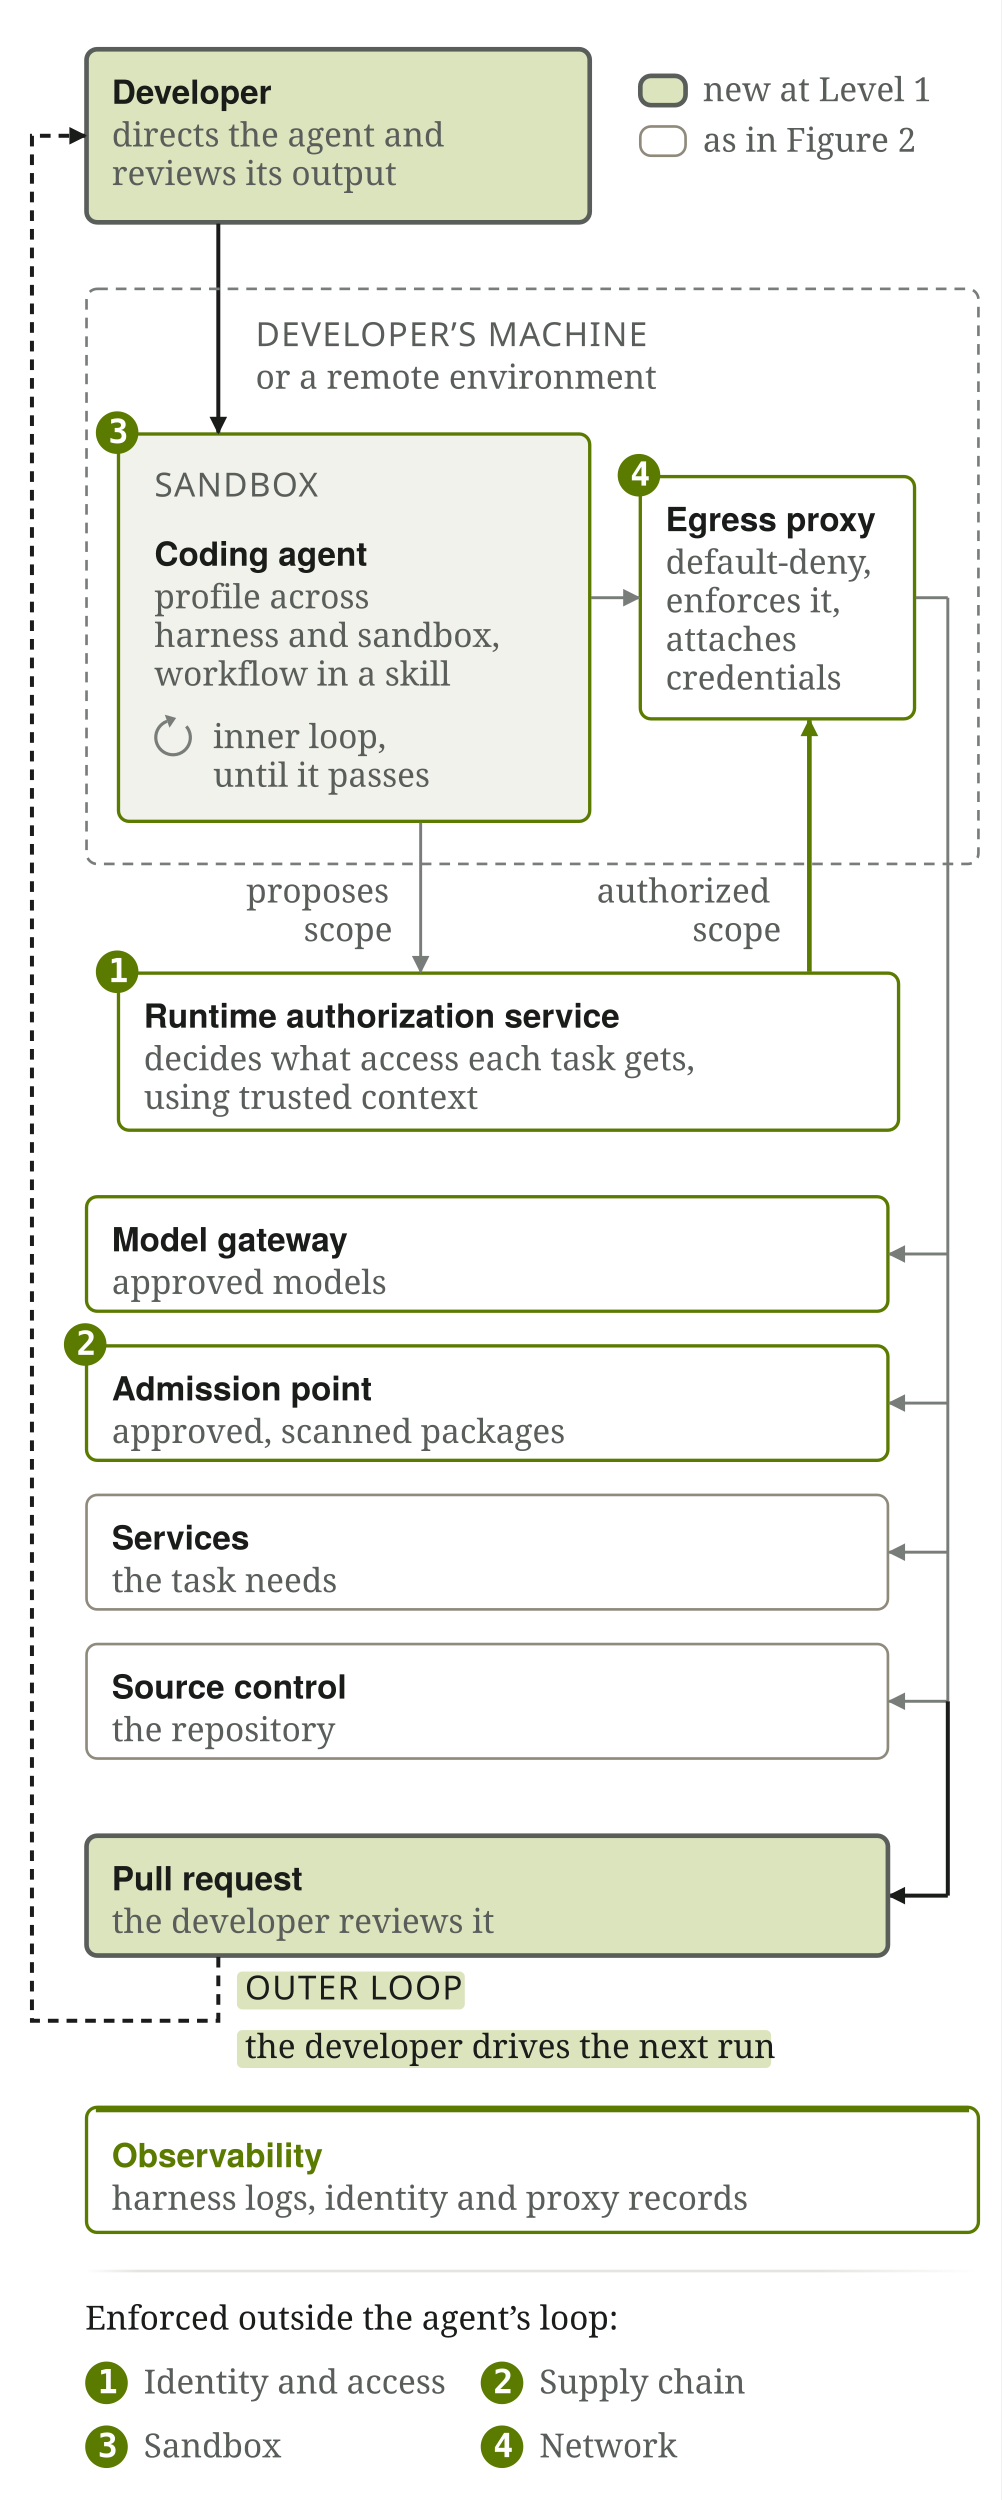
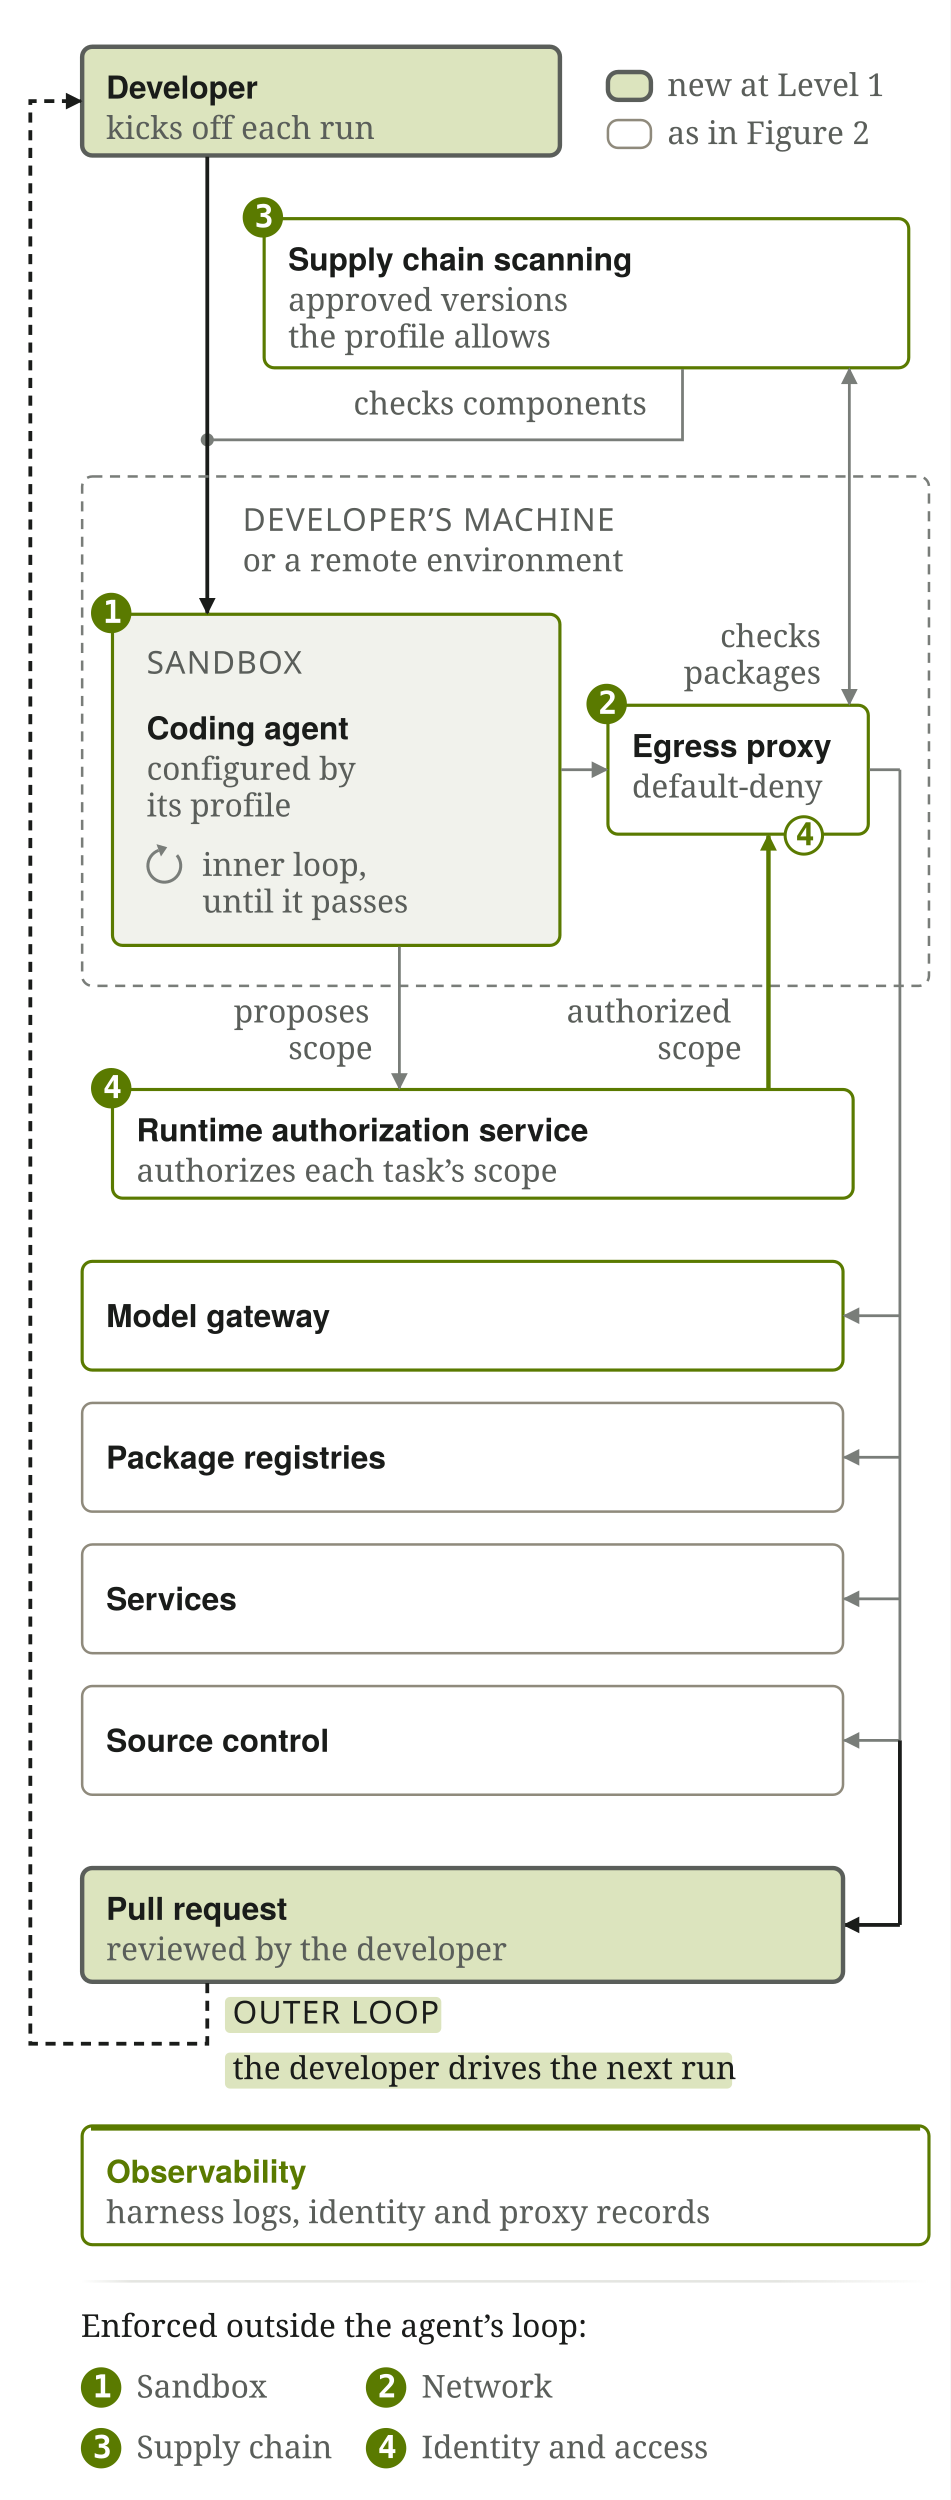
- <svg xmlns="http://www.w3.org/2000/svg" viewBox="0 0 376 939" width="376" height="939" role="img" aria-labelledby="sf3n-t sf3n-d">
-   <rect width="376" height="939" fill="#FFFFFF" />
+ <svg xmlns="http://www.w3.org/2000/svg" viewBox="0 0 376 989" width="376" height="989" role="img" aria-labelledby="sf3n-t sf3n-d">
+   <rect width="376" height="989" fill="#FFFFFF" />
  <defs>
    <marker id="sf3n-a" viewBox="0 0 10 10" refX="9" refY="5" markerWidth="6" markerHeight="6" orient="auto-start-reverse">
      <path d="M0 0 L10 5 L0 10 z" fill="#797D79" />
    </marker>
    <marker id="sf3n-g" viewBox="0 0 10 10" refX="9" refY="5" markerWidth="6" markerHeight="6" orient="auto-start-reverse">
      <path d="M0 0 L10 5 L0 10 z" fill="#5A7A00" />
    </marker>
    <marker id="sf3n-s" viewBox="0 0 10 10" refX="9" refY="5" markerWidth="6" markerHeight="6" orient="auto-start-reverse">
      <path d="M0 0 L10 5 L0 10 z" fill="#5A5E5A" />
    </marker>
    <marker id="sf3n-n" viewBox="0 0 10 10" refX="9" refY="5" markerWidth="4.4" markerHeight="4.4" orient="auto-start-reverse">
      <path d="M0 0 L10 5 L0 10 z" fill="#1A1C1A" />
    </marker>
    <marker id="sf3n-H" viewBox="0 0 10 10" refX="9" refY="5" markerWidth="3.0" markerHeight="3.0" orient="auto-start-reverse">
      <path d="M0 0 L10 5 L0 10 z" fill="#1A1C1A" />
    </marker>
    <marker id="sf3n-G" viewBox="0 0 10 10" refX="9" refY="5" markerWidth="3.8" markerHeight="3.8" orient="auto-start-reverse">
      <path d="M0 0 L10 5 L0 10 z" fill="#5A7A00" />
    </marker>
    <linearGradient id="sf3n-fadeE4E5E124x360" gradientUnits="userSpaceOnUse" x1="24" y1="0" x2="360" y2="0">
      <stop offset="0" stop-color="#E4E5E1" stop-opacity="0" />
      <stop offset="0.06" stop-color="#E4E5E1" stop-opacity="1" />
      <stop offset="0.82" stop-color="#E4E5E1" stop-opacity="1" />
      <stop offset="1" stop-color="#E4E5E1" stop-opacity="0" />
    </linearGradient>
  </defs>
  <g transform="translate(8 8)">
-     <rect x="24.5" y="10.5" width="189" height="65" rx="4" fill="#DCE4BE" stroke="#5A5E5A" stroke-width="1.75" />
+     <rect x="24.5" y="10.5" width="189" height="43" rx="4" fill="#DCE4BE" stroke="#5A5E5A" stroke-width="1.75" />
    <text x="34" y="31" font-family="Figtree,'Avenir Next','Helvetica Neue',sans-serif" font-size="12.5" fill="#1A1C1A" font-weight="600">Developer</text>
-     <text x="34" y="47.0" font-family="'IBM Plex Serif',Charter,Georgia,serif" font-size="12.5" fill="#5A5E5A" font-weight="400">directs the agent and</text>
-     <text x="34" y="61.5" font-family="'IBM Plex Serif',Charter,Georgia,serif" font-size="12.5" fill="#5A5E5A" font-weight="400">reviews its output</text>
+     <text x="34" y="47.0" font-family="'IBM Plex Serif',Charter,Georgia,serif" font-size="12.5" fill="#5A5E5A" font-weight="400">kicks off each run</text>
    <rect x="232.5" y="20.5" width="17" height="11" rx="4" fill="#DCE4BE" stroke="#5A5E5A" stroke-width="1.75" />
    <text x="256" y="30" font-family="'IBM Plex Serif',Charter,Georgia,serif" font-size="12.5" fill="#5A5E5A" font-weight="400">new at Level 1</text>
    <rect x="232.5" y="39.5" width="17" height="11" rx="4" fill="none" stroke="#8F8A7C" stroke-width="1" />
    <text x="256" y="49" font-family="'IBM Plex Serif',Charter,Georgia,serif" font-size="12.5" fill="#5A5E5A" font-weight="400">as in Figure 2</text>
-     <text x="88" y="122" font-family="'Chakra Petch','Avenir Next',sans-serif" font-size="12.5" fill="#5A5E5A" font-weight="500" letter-spacing="0.04em">DEVELOPER’S MACHINE</text>
-     <text x="88" y="138" font-family="'IBM Plex Serif',Charter,Georgia,serif" font-size="12.5" fill="#5A5E5A" font-weight="400">or a remote environment</text>
-     <rect x="36.5" y="155" width="177" height="145.5" rx="4" fill="#F1F2EC" stroke="#5A7A00" stroke-width="1.25" />
-     <circle cx="36" cy="154.5" r="8" fill="#5A7A00" />
-     <text x="32.7" y="158.4" font-family="'IBM Plex Mono',ui-monospace,'SF Mono',Menlo,Consolas,monospace" font-size="12.5" fill="#FFFFFF" font-weight="600">3</text>
-     <text x="50" y="178.5" font-family="'Chakra Petch','Avenir Next',sans-serif" font-size="12.5" fill="#5A5E5A" font-weight="500" letter-spacing="0.04em">SANDBOX</text>
-     <text x="50" y="204.5" font-family="Figtree,'Avenir Next','Helvetica Neue',sans-serif" font-size="12.5" fill="#1A1C1A" font-weight="600">Coding agent</text>
-     <text x="50" y="220.5" font-family="'IBM Plex Serif',Charter,Georgia,serif" font-size="12.5" fill="#5A5E5A" font-weight="400">profile across</text>
-     <text x="50" y="235.0" font-family="'IBM Plex Serif',Charter,Georgia,serif" font-size="12.5" fill="#5A5E5A" font-weight="400">harness and sandbox,</text>
-     <text x="50" y="249.5" font-family="'IBM Plex Serif',Charter,Georgia,serif" font-size="12.5" fill="#5A5E5A" font-weight="400">workflow in a skill</text>
-     <path d="M74 76 L74 154.5" fill="none" stroke="#1A1C1A" stroke-width="1.5" marker-end="url(#sf3n-n)" />
-     <path d="M61.98 264.82 A6.5 6.5 0 1 1 54.78 262.89" fill="none" stroke="#797D79" stroke-width="1.2" />
-     <path d="M58.16 261.66 L55.67 265.34 L53.89 260.45 z" fill="#797D79" />
-     <text x="72" y="273.0" font-family="'IBM Plex Serif',Charter,Georgia,serif" font-size="12.5" fill="#5A5E5A" font-weight="400">inner loop,</text>
-     <text x="72" y="287.5" font-family="'IBM Plex Serif',Charter,Georgia,serif" font-size="12.5" fill="#5A5E5A" font-weight="400">until it passes</text>
-     <rect x="24.5" y="100.5" width="335" height="216" rx="4" fill="none" stroke="#797D79" stroke-width="1" stroke-dasharray="4 3" />
-     <rect x="232.5" y="171" width="103" height="91" rx="4" fill="none" stroke="#5A7A00" stroke-width="1.25" />
-     <circle cx="232" cy="170.5" r="8" fill="#5A7A00" />
-     <text x="228.7" y="174.4" font-family="'IBM Plex Mono',ui-monospace,'SF Mono',Menlo,Consolas,monospace" font-size="12.5" fill="#FFFFFF" font-weight="600">4</text>
-     <text x="242" y="191.5" font-family="Figtree,'Avenir Next','Helvetica Neue',sans-serif" font-size="12.5" fill="#1A1C1A" font-weight="600">Egress proxy</text>
-     <text x="242" y="207.5" font-family="'IBM Plex Serif',Charter,Georgia,serif" font-size="12.5" fill="#5A5E5A" font-weight="400">default-deny,</text>
-     <text x="242" y="222.0" font-family="'IBM Plex Serif',Charter,Georgia,serif" font-size="12.5" fill="#5A5E5A" font-weight="400">enforces it,</text>
-     <text x="242" y="236.5" font-family="'IBM Plex Serif',Charter,Georgia,serif" font-size="12.5" fill="#5A5E5A" font-weight="400">attaches</text>
-     <text x="242" y="251.0" font-family="'IBM Plex Serif',Charter,Georgia,serif" font-size="12.5" fill="#5A5E5A" font-weight="400">credentials</text>
-     <path d="M214 216.5 L232 216.5" fill="none" stroke="#797D79" stroke-width="1.1" marker-end="url(#sf3n-a)" />
-     <rect x="36.5" y="357.5" width="293" height="59" rx="4" fill="none" stroke="#5A7A00" stroke-width="1.25" />
-     <circle cx="36" cy="357.0" r="8" fill="#5A7A00" />
-     <text x="32.7" y="360.9" font-family="'IBM Plex Mono',ui-monospace,'SF Mono',Menlo,Consolas,monospace" font-size="12.5" fill="#FFFFFF" font-weight="600">1</text>
-     <text x="46" y="378.0" font-family="Figtree,'Avenir Next','Helvetica Neue',sans-serif" font-size="12.5" fill="#1A1C1A" font-weight="600">Runtime authorization service</text>
-     <text x="46" y="394.0" font-family="'IBM Plex Serif',Charter,Georgia,serif" font-size="12.5" fill="#5A5E5A" font-weight="400">decides what access each task gets,</text>
-     <text x="46" y="408.5" font-family="'IBM Plex Serif',Charter,Georgia,serif" font-size="12.5" fill="#5A5E5A" font-weight="400">using trusted context</text>
-     <path d="M296 357 L296 262.5" fill="none" stroke="#5A7A00" stroke-width="1.75" marker-end="url(#sf3n-G)" />
-     <text x="216.125" y="331.0" font-family="'IBM Plex Serif',Charter,Georgia,serif" font-size="12.5" fill="#5A5E5A" font-weight="400">authorized</text>
-     <text x="252.062" y="345.5" font-family="'IBM Plex Serif',Charter,Georgia,serif" font-size="12.5" fill="#5A5E5A" font-weight="400">scope</text>
-     <path d="M150 301 L150 357" fill="none" stroke="#797D79" stroke-width="1.1" marker-end="url(#sf3n-a)" />
-     <text x="84.5" y="331.0" font-family="'IBM Plex Serif',Charter,Georgia,serif" font-size="12.5" fill="#5A5E5A" font-weight="400">proposes</text>
-     <text x="106.062" y="345.5" font-family="'IBM Plex Serif',Charter,Georgia,serif" font-size="12.5" fill="#5A5E5A" font-weight="400">scope</text>
-     <rect x="24.5" y="441.5" width="301" height="43" rx="4" fill="none" stroke="#5A7A00" stroke-width="1.25" />
-     <text x="34" y="462.0" font-family="Figtree,'Avenir Next','Helvetica Neue',sans-serif" font-size="12.5" fill="#1A1C1A" font-weight="600">Model gateway</text>
-     <text x="34" y="478.0" font-family="'IBM Plex Serif',Charter,Georgia,serif" font-size="12.5" fill="#5A5E5A" font-weight="400">approved models</text>
-     <rect x="24.5" y="497.5" width="301" height="43" rx="4" fill="none" stroke="#5A7A00" stroke-width="1.25" />
-     <circle cx="24" cy="497.0" r="8" fill="#5A7A00" />
-     <text x="20.7" y="500.9" font-family="'IBM Plex Mono',ui-monospace,'SF Mono',Menlo,Consolas,monospace" font-size="12.5" fill="#FFFFFF" font-weight="600">2</text>
-     <text x="34" y="518.0" font-family="Figtree,'Avenir Next','Helvetica Neue',sans-serif" font-size="12.5" fill="#1A1C1A" font-weight="600">Admission point</text>
-     <text x="34" y="534.0" font-family="'IBM Plex Serif',Charter,Georgia,serif" font-size="12.5" fill="#5A5E5A" font-weight="400">approved, scanned packages</text>
-     <rect x="24.5" y="553.5" width="301" height="43" rx="4" fill="none" stroke="#8F8A7C" stroke-width="1" />
-     <text x="34" y="574.0" font-family="Figtree,'Avenir Next','Helvetica Neue',sans-serif" font-size="12.5" fill="#1A1C1A" font-weight="600">Services</text>
-     <text x="34" y="590.0" font-family="'IBM Plex Serif',Charter,Georgia,serif" font-size="12.5" fill="#5A5E5A" font-weight="400">the task needs</text>
-     <rect x="24.5" y="609.5" width="301" height="43" rx="4" fill="none" stroke="#8F8A7C" stroke-width="1" />
-     <text x="34" y="630.0" font-family="Figtree,'Avenir Next','Helvetica Neue',sans-serif" font-size="12.5" fill="#1A1C1A" font-weight="600">Source control</text>
-     <text x="34" y="646.0" font-family="'IBM Plex Serif',Charter,Georgia,serif" font-size="12.5" fill="#5A5E5A" font-weight="400">the repository</text>
-     <path d="M336 216.5 L348 216.5" fill="none" stroke="#797D79" stroke-width="1.1" />
-     <path d="M348 216.5 L348 631" fill="none" stroke="#797D79" stroke-width="1.1" />
-     <path d="M348 463 L326 463" fill="none" stroke="#797D79" stroke-width="1.1" marker-end="url(#sf3n-a)" />
-     <path d="M348 519 L326 519" fill="none" stroke="#797D79" stroke-width="1.1" marker-end="url(#sf3n-a)" />
-     <path d="M348 575 L326 575" fill="none" stroke="#797D79" stroke-width="1.1" marker-end="url(#sf3n-a)" />
-     <path d="M348 631 L326 631" fill="none" stroke="#797D79" stroke-width="1.1" marker-end="url(#sf3n-a)" />
-     <path d="M348 631 L348 704" fill="none" stroke="#1A1C1A" stroke-width="1.5" />
-     <path d="M348 704 L326 704" fill="none" stroke="#1A1C1A" stroke-width="1.5" marker-end="url(#sf3n-n)" />
-     <rect x="24.5" y="681.5" width="301" height="45" rx="4" fill="#DCE4BE" stroke="#5A5E5A" stroke-width="1.75" />
-     <text x="34" y="702.0" font-family="Figtree,'Avenir Next','Helvetica Neue',sans-serif" font-size="12.5" fill="#1A1C1A" font-weight="600">Pull request</text>
-     <text x="34" y="718.0" font-family="'IBM Plex Serif',Charter,Georgia,serif" font-size="12.5" fill="#5A5E5A" font-weight="400">the developer reviews it</text>
-     <path d="M74 727 L74 751 L4 751 L4 43 L24 43" fill="none" stroke="#1A1C1A" stroke-width="1.5" stroke-dasharray="4 3" marker-end="url(#sf3n-n)" />
-     <rect x="81" y="732.50" width="85.58" height="14.25" rx="2" fill="#DCE4BE" />
-     <text x="84" y="743.0" font-family="'Chakra Petch','Avenir Next',sans-serif" font-size="12.5" fill="#1A1C1A" font-weight="500" letter-spacing="0.04em">OUTER LOOP</text>
-     <rect x="81" y="754.50" width="200.63" height="14.25" rx="2" fill="#DCE4BE" />
-     <text x="84" y="765.0" font-family="'IBM Plex Serif',Charter,Georgia,serif" font-size="12.5" fill="#1A1C1A" font-weight="400">the developer drives the next run</text>
-     <rect x="24.5" y="783.5" width="335" height="47" rx="4" fill="none" stroke="#5A7A00" stroke-width="1.25" />
-     <path d="M28 784.5 L356 784.5" stroke="#5A7A00" stroke-width="1.75" />
-     <text x="34" y="806.0" font-family="Figtree,'Avenir Next','Helvetica Neue',sans-serif" font-size="12.5" fill="#5A7A00" font-weight="600">Observability</text>
-     <text x="34" y="822.0" font-family="'IBM Plex Serif',Charter,Georgia,serif" font-size="12.5" fill="#5A5E5A" font-weight="400">harness logs, identity and proxy records</text>
-     <line x1="24" y1="845.0" x2="360" y2="845.0" stroke="url(#sf3n-fadeE4E5E124x360)" stroke-width="1" />
-     <text x="24" y="867.0" font-family="'IBM Plex Serif',Charter,Georgia,serif" font-size="12.5" fill="#1A1C1A" font-weight="400">Enforced outside the agent’s loop:</text>
-     <circle cx="32" cy="887.0" r="8" fill="#5A7A00" />
-     <text x="28.7" y="890.9" font-family="'IBM Plex Mono',ui-monospace,'SF Mono',Menlo,Consolas,monospace" font-size="12.5" fill="#FFFFFF" font-weight="600">1</text>
-     <text x="46" y="891.0" font-family="'IBM Plex Serif',Charter,Georgia,serif" font-size="12.5" fill="#5A5E5A" font-weight="400">Identity and access</text>
-     <circle cx="180.561" cy="887.0" r="8" fill="#5A7A00" />
-     <text x="177.261" y="890.9" font-family="'IBM Plex Mono',ui-monospace,'SF Mono',Menlo,Consolas,monospace" font-size="12.5" fill="#FFFFFF" font-weight="600">2</text>
-     <text x="194.561" y="891.0" font-family="'IBM Plex Serif',Charter,Georgia,serif" font-size="12.5" fill="#5A5E5A" font-weight="400">Supply chain</text>
-     <circle cx="32" cy="911.0" r="8" fill="#5A7A00" />
-     <text x="28.7" y="914.9" font-family="'IBM Plex Mono',ui-monospace,'SF Mono',Menlo,Consolas,monospace" font-size="12.5" fill="#FFFFFF" font-weight="600">3</text>
-     <text x="46" y="915.0" font-family="'IBM Plex Serif',Charter,Georgia,serif" font-size="12.5" fill="#5A5E5A" font-weight="400">Sandbox</text>
-     <circle cx="180.561" cy="911.0" r="8" fill="#5A7A00" />
-     <text x="177.261" y="914.9" font-family="'IBM Plex Mono',ui-monospace,'SF Mono',Menlo,Consolas,monospace" font-size="12.5" fill="#FFFFFF" font-weight="600">4</text>
-     <text x="194.561" y="915.0" font-family="'IBM Plex Serif',Charter,Georgia,serif" font-size="12.5" fill="#5A5E5A" font-weight="400">Network</text>
+     <rect x="96.5" y="78.5" width="255" height="59" rx="4" fill="none" stroke="#5A7A00" stroke-width="1.25" />
+     <circle cx="96" cy="78" r="8" fill="#5A7A00" />
+     <text x="92.7" y="81.9" font-family="'IBM Plex Mono',ui-monospace,'SF Mono',Menlo,Consolas,monospace" font-size="12.5" fill="#FFFFFF" font-weight="600">3</text>
+     <text x="106" y="99" font-family="Figtree,'Avenir Next','Helvetica Neue',sans-serif" font-size="12.5" fill="#1A1C1A" font-weight="600">Supply chain scanning</text>
+     <text x="106" y="115.0" font-family="'IBM Plex Serif',Charter,Georgia,serif" font-size="12.5" fill="#5A5E5A" font-weight="400">approved versions</text>
+     <text x="106" y="129.5" font-family="'IBM Plex Serif',Charter,Georgia,serif" font-size="12.5" fill="#5A5E5A" font-weight="400">the profile allows</text>
+     <text x="131.812" y="156" font-family="'IBM Plex Serif',Charter,Georgia,serif" font-size="12.5" fill="#5A5E5A" font-weight="400">checks components</text>
+     <path d="M262 138 L262 166 L74 166" fill="none" stroke="#797D79" stroke-width="1.1" />
+     <circle cx="74" cy="166" r="2.6" fill="#797D79" />
+     <text x="88" y="202" font-family="'Chakra Petch','Avenir Next',sans-serif" font-size="12.5" fill="#5A5E5A" font-weight="500" letter-spacing="0.04em">DEVELOPER’S MACHINE</text>
+     <text x="88" y="218" font-family="'IBM Plex Serif',Charter,Georgia,serif" font-size="12.5" fill="#5A5E5A" font-weight="400">or a remote environment</text>
+     <rect x="36.5" y="235" width="177" height="131" rx="4" fill="#F1F2EC" stroke="#5A7A00" stroke-width="1.25" />
+     <circle cx="36" cy="234.5" r="8" fill="#5A7A00" />
+     <text x="32.7" y="238.4" font-family="'IBM Plex Mono',ui-monospace,'SF Mono',Menlo,Consolas,monospace" font-size="12.5" fill="#FFFFFF" font-weight="600">1</text>
+     <text x="50" y="258.5" font-family="'Chakra Petch','Avenir Next',sans-serif" font-size="12.5" fill="#5A5E5A" font-weight="500" letter-spacing="0.04em">SANDBOX</text>
+     <text x="50" y="284.5" font-family="Figtree,'Avenir Next','Helvetica Neue',sans-serif" font-size="12.5" fill="#1A1C1A" font-weight="600">Coding agent</text>
+     <text x="50" y="300.5" font-family="'IBM Plex Serif',Charter,Georgia,serif" font-size="12.5" fill="#5A5E5A" font-weight="400">configured by</text>
+     <text x="50" y="315.0" font-family="'IBM Plex Serif',Charter,Georgia,serif" font-size="12.5" fill="#5A5E5A" font-weight="400">its profile</text>
+     <path d="M74 54 L74 234.5" fill="none" stroke="#1A1C1A" stroke-width="1.5" marker-end="url(#sf3n-n)" />
+     <path d="M61.98 330.32 A6.5 6.5 0 1 1 54.78 328.39" fill="none" stroke="#797D79" stroke-width="1.2" />
+     <path d="M58.16 327.16 L55.67 330.84 L53.89 325.95 z" fill="#797D79" />
+     <text x="72" y="338.5" font-family="'IBM Plex Serif',Charter,Georgia,serif" font-size="12.5" fill="#5A5E5A" font-weight="400">inner loop,</text>
+     <text x="72" y="353.0" font-family="'IBM Plex Serif',Charter,Georgia,serif" font-size="12.5" fill="#5A5E5A" font-weight="400">until it passes</text>
+     <rect x="24.5" y="180.5" width="335" height="201.5" rx="4" fill="none" stroke="#797D79" stroke-width="1" stroke-dasharray="4 3" />
+     <rect x="232.5" y="271" width="103" height="51" rx="4" fill="none" stroke="#5A7A00" stroke-width="1.25" />
+     <circle cx="232" cy="270.5" r="8" fill="#5A7A00" />
+     <text x="228.7" y="274.4" font-family="'IBM Plex Mono',ui-monospace,'SF Mono',Menlo,Consolas,monospace" font-size="12.5" fill="#FFFFFF" font-weight="600">2</text>
+     <text x="242" y="291.5" font-family="Figtree,'Avenir Next','Helvetica Neue',sans-serif" font-size="12.5" fill="#1A1C1A" font-weight="600">Egress proxy</text>
+     <text x="242" y="307.5" font-family="'IBM Plex Serif',Charter,Georgia,serif" font-size="12.5" fill="#5A5E5A" font-weight="400">default-deny</text>
+     <circle cx="310" cy="322.5" r="7.4" fill="#FFFFFF" stroke="#5A7A00" stroke-width="1.2" />
+     <text x="306.7" y="326.4" font-family="'IBM Plex Mono',ui-monospace,'SF Mono',Menlo,Consolas,monospace" font-size="12.5" fill="#5A7A00" font-weight="600">4</text>
+     <path d="M328 138 L328 270.5" fill="none" stroke="#797D79" stroke-width="1.1" marker-end="url(#sf3n-a)" marker-start="url(#sf3n-a)" />
+     <text x="276.875" y="248.0" font-family="'IBM Plex Serif',Charter,Georgia,serif" font-size="12.5" fill="#5A5E5A" font-weight="400">checks</text>
+     <text x="262.5" y="262.5" font-family="'IBM Plex Serif',Charter,Georgia,serif" font-size="12.5" fill="#5A5E5A" font-weight="400">packages</text>
+     <path d="M214 296.5 L232 296.5" fill="none" stroke="#797D79" stroke-width="1.1" marker-end="url(#sf3n-a)" />
+     <rect x="36.5" y="423" width="293" height="43" rx="4" fill="none" stroke="#5A7A00" stroke-width="1.25" />
+     <circle cx="36" cy="422.5" r="8" fill="#5A7A00" />
+     <text x="32.7" y="426.4" font-family="'IBM Plex Mono',ui-monospace,'SF Mono',Menlo,Consolas,monospace" font-size="12.5" fill="#FFFFFF" font-weight="600">4</text>
+     <text x="46" y="443.5" font-family="Figtree,'Avenir Next','Helvetica Neue',sans-serif" font-size="12.5" fill="#1A1C1A" font-weight="600">Runtime authorization service</text>
+     <text x="46" y="459.5" font-family="'IBM Plex Serif',Charter,Georgia,serif" font-size="12.5" fill="#5A5E5A" font-weight="400">authorizes each task’s scope</text>
+     <path d="M296 422.5 L296 322.5" fill="none" stroke="#5A7A00" stroke-width="1.75" marker-end="url(#sf3n-G)" />
+     <text x="216.125" y="396.5" font-family="'IBM Plex Serif',Charter,Georgia,serif" font-size="12.5" fill="#5A5E5A" font-weight="400">authorized</text>
+     <text x="252.062" y="411.0" font-family="'IBM Plex Serif',Charter,Georgia,serif" font-size="12.5" fill="#5A5E5A" font-weight="400">scope</text>
+     <path d="M150 366.5 L150 422.5" fill="none" stroke="#797D79" stroke-width="1.1" marker-end="url(#sf3n-a)" />
+     <text x="84.5" y="396.5" font-family="'IBM Plex Serif',Charter,Georgia,serif" font-size="12.5" fill="#5A5E5A" font-weight="400">proposes</text>
+     <text x="106.062" y="411.0" font-family="'IBM Plex Serif',Charter,Georgia,serif" font-size="12.5" fill="#5A5E5A" font-weight="400">scope</text>
+     <rect x="24.5" y="491" width="301" height="43" rx="4" fill="none" stroke="#5A7A00" stroke-width="1.25" />
+     <text x="34" y="517.0" font-family="Figtree,'Avenir Next','Helvetica Neue',sans-serif" font-size="12.5" fill="#1A1C1A" font-weight="600">Model gateway</text>
+     <rect x="24.5" y="547" width="301" height="43" rx="4" fill="none" stroke="#8F8A7C" stroke-width="1" />
+     <text x="34" y="573.0" font-family="Figtree,'Avenir Next','Helvetica Neue',sans-serif" font-size="12.5" fill="#1A1C1A" font-weight="600">Package registries</text>
+     <rect x="24.5" y="603" width="301" height="43" rx="4" fill="none" stroke="#8F8A7C" stroke-width="1" />
+     <text x="34" y="629.0" font-family="Figtree,'Avenir Next','Helvetica Neue',sans-serif" font-size="12.5" fill="#1A1C1A" font-weight="600">Services</text>
+     <rect x="24.5" y="659" width="301" height="43" rx="4" fill="none" stroke="#8F8A7C" stroke-width="1" />
+     <text x="34" y="685.0" font-family="Figtree,'Avenir Next','Helvetica Neue',sans-serif" font-size="12.5" fill="#1A1C1A" font-weight="600">Source control</text>
+     <path d="M336 296.5 L348 296.5" fill="none" stroke="#797D79" stroke-width="1.1" />
+     <path d="M348 296.5 L348 680.5" fill="none" stroke="#797D79" stroke-width="1.1" />
+     <path d="M348 512.5 L326 512.5" fill="none" stroke="#797D79" stroke-width="1.1" marker-end="url(#sf3n-a)" />
+     <path d="M348 568.5 L326 568.5" fill="none" stroke="#797D79" stroke-width="1.1" marker-end="url(#sf3n-a)" />
+     <path d="M348 624.5 L326 624.5" fill="none" stroke="#797D79" stroke-width="1.1" marker-end="url(#sf3n-a)" />
+     <path d="M348 680.5 L326 680.5" fill="none" stroke="#797D79" stroke-width="1.1" marker-end="url(#sf3n-a)" />
+     <path d="M348 680.5 L348 753.5" fill="none" stroke="#1A1C1A" stroke-width="1.5" />
+     <path d="M348 753.5 L326 753.5" fill="none" stroke="#1A1C1A" stroke-width="1.5" marker-end="url(#sf3n-n)" />
+     <rect x="24.5" y="731" width="301" height="45" rx="4" fill="#DCE4BE" stroke="#5A5E5A" stroke-width="1.75" />
+     <text x="34" y="751.5" font-family="Figtree,'Avenir Next','Helvetica Neue',sans-serif" font-size="12.5" fill="#1A1C1A" font-weight="600">Pull request</text>
+     <text x="34" y="767.5" font-family="'IBM Plex Serif',Charter,Georgia,serif" font-size="12.5" fill="#5A5E5A" font-weight="400">reviewed by the developer</text>
+     <path d="M74 776.5 L74 800.5 L4 800.5 L4 32 L24 32" fill="none" stroke="#1A1C1A" stroke-width="1.5" stroke-dasharray="4 3" marker-end="url(#sf3n-n)" />
+     <rect x="81" y="782.00" width="85.58" height="14.25" rx="2" fill="#DCE4BE" />
+     <text x="84" y="792.5" font-family="'Chakra Petch','Avenir Next',sans-serif" font-size="12.5" fill="#1A1C1A" font-weight="500" letter-spacing="0.04em">OUTER LOOP</text>
+     <rect x="81" y="804.00" width="200.63" height="14.25" rx="2" fill="#DCE4BE" />
+     <text x="84" y="814.5" font-family="'IBM Plex Serif',Charter,Georgia,serif" font-size="12.5" fill="#1A1C1A" font-weight="400">the developer drives the next run</text>
+     <rect x="24.5" y="833" width="335" height="47" rx="4" fill="none" stroke="#5A7A00" stroke-width="1.25" />
+     <path d="M28 834 L356 834" stroke="#5A7A00" stroke-width="1.75" />
+     <text x="34" y="855.5" font-family="Figtree,'Avenir Next','Helvetica Neue',sans-serif" font-size="12.5" fill="#5A7A00" font-weight="600">Observability</text>
+     <text x="34" y="871.5" font-family="'IBM Plex Serif',Charter,Georgia,serif" font-size="12.5" fill="#5A5E5A" font-weight="400">harness logs, identity and proxy records</text>
+     <line x1="24" y1="894.5" x2="360" y2="894.5" stroke="url(#sf3n-fadeE4E5E124x360)" stroke-width="1" />
+     <text x="24" y="916.5" font-family="'IBM Plex Serif',Charter,Georgia,serif" font-size="12.5" fill="#1A1C1A" font-weight="400">Enforced outside the agent’s loop:</text>
+     <circle cx="32" cy="936.5" r="8" fill="#5A7A00" />
+     <text x="28.7" y="940.4" font-family="'IBM Plex Mono',ui-monospace,'SF Mono',Menlo,Consolas,monospace" font-size="12.5" fill="#FFFFFF" font-weight="600">1</text>
+     <text x="46" y="940.5" font-family="'IBM Plex Serif',Charter,Georgia,serif" font-size="12.5" fill="#5A5E5A" font-weight="400">Sandbox</text>
+     <circle cx="144.735" cy="936.5" r="8" fill="#5A7A00" />
+     <text x="141.435" y="940.4" font-family="'IBM Plex Mono',ui-monospace,'SF Mono',Menlo,Consolas,monospace" font-size="12.5" fill="#FFFFFF" font-weight="600">2</text>
+     <text x="158.735" y="940.5" font-family="'IBM Plex Serif',Charter,Georgia,serif" font-size="12.5" fill="#5A5E5A" font-weight="400">Network</text>
+     <circle cx="32" cy="960.5" r="8" fill="#5A7A00" />
+     <text x="28.7" y="964.4" font-family="'IBM Plex Mono',ui-monospace,'SF Mono',Menlo,Consolas,monospace" font-size="12.5" fill="#FFFFFF" font-weight="600">3</text>
+     <text x="46" y="964.5" font-family="'IBM Plex Serif',Charter,Georgia,serif" font-size="12.5" fill="#5A5E5A" font-weight="400">Supply chain</text>
+     <circle cx="144.735" cy="960.5" r="8" fill="#5A7A00" />
+     <text x="141.435" y="964.4" font-family="'IBM Plex Mono',ui-monospace,'SF Mono',Menlo,Consolas,monospace" font-size="12.5" fill="#FFFFFF" font-weight="600">4</text>
+     <text x="158.735" y="964.5" font-family="'IBM Plex Serif',Charter,Georgia,serif" font-size="12.5" fill="#5A5E5A" font-weight="400">Identity and access</text>
  </g>
</svg>
